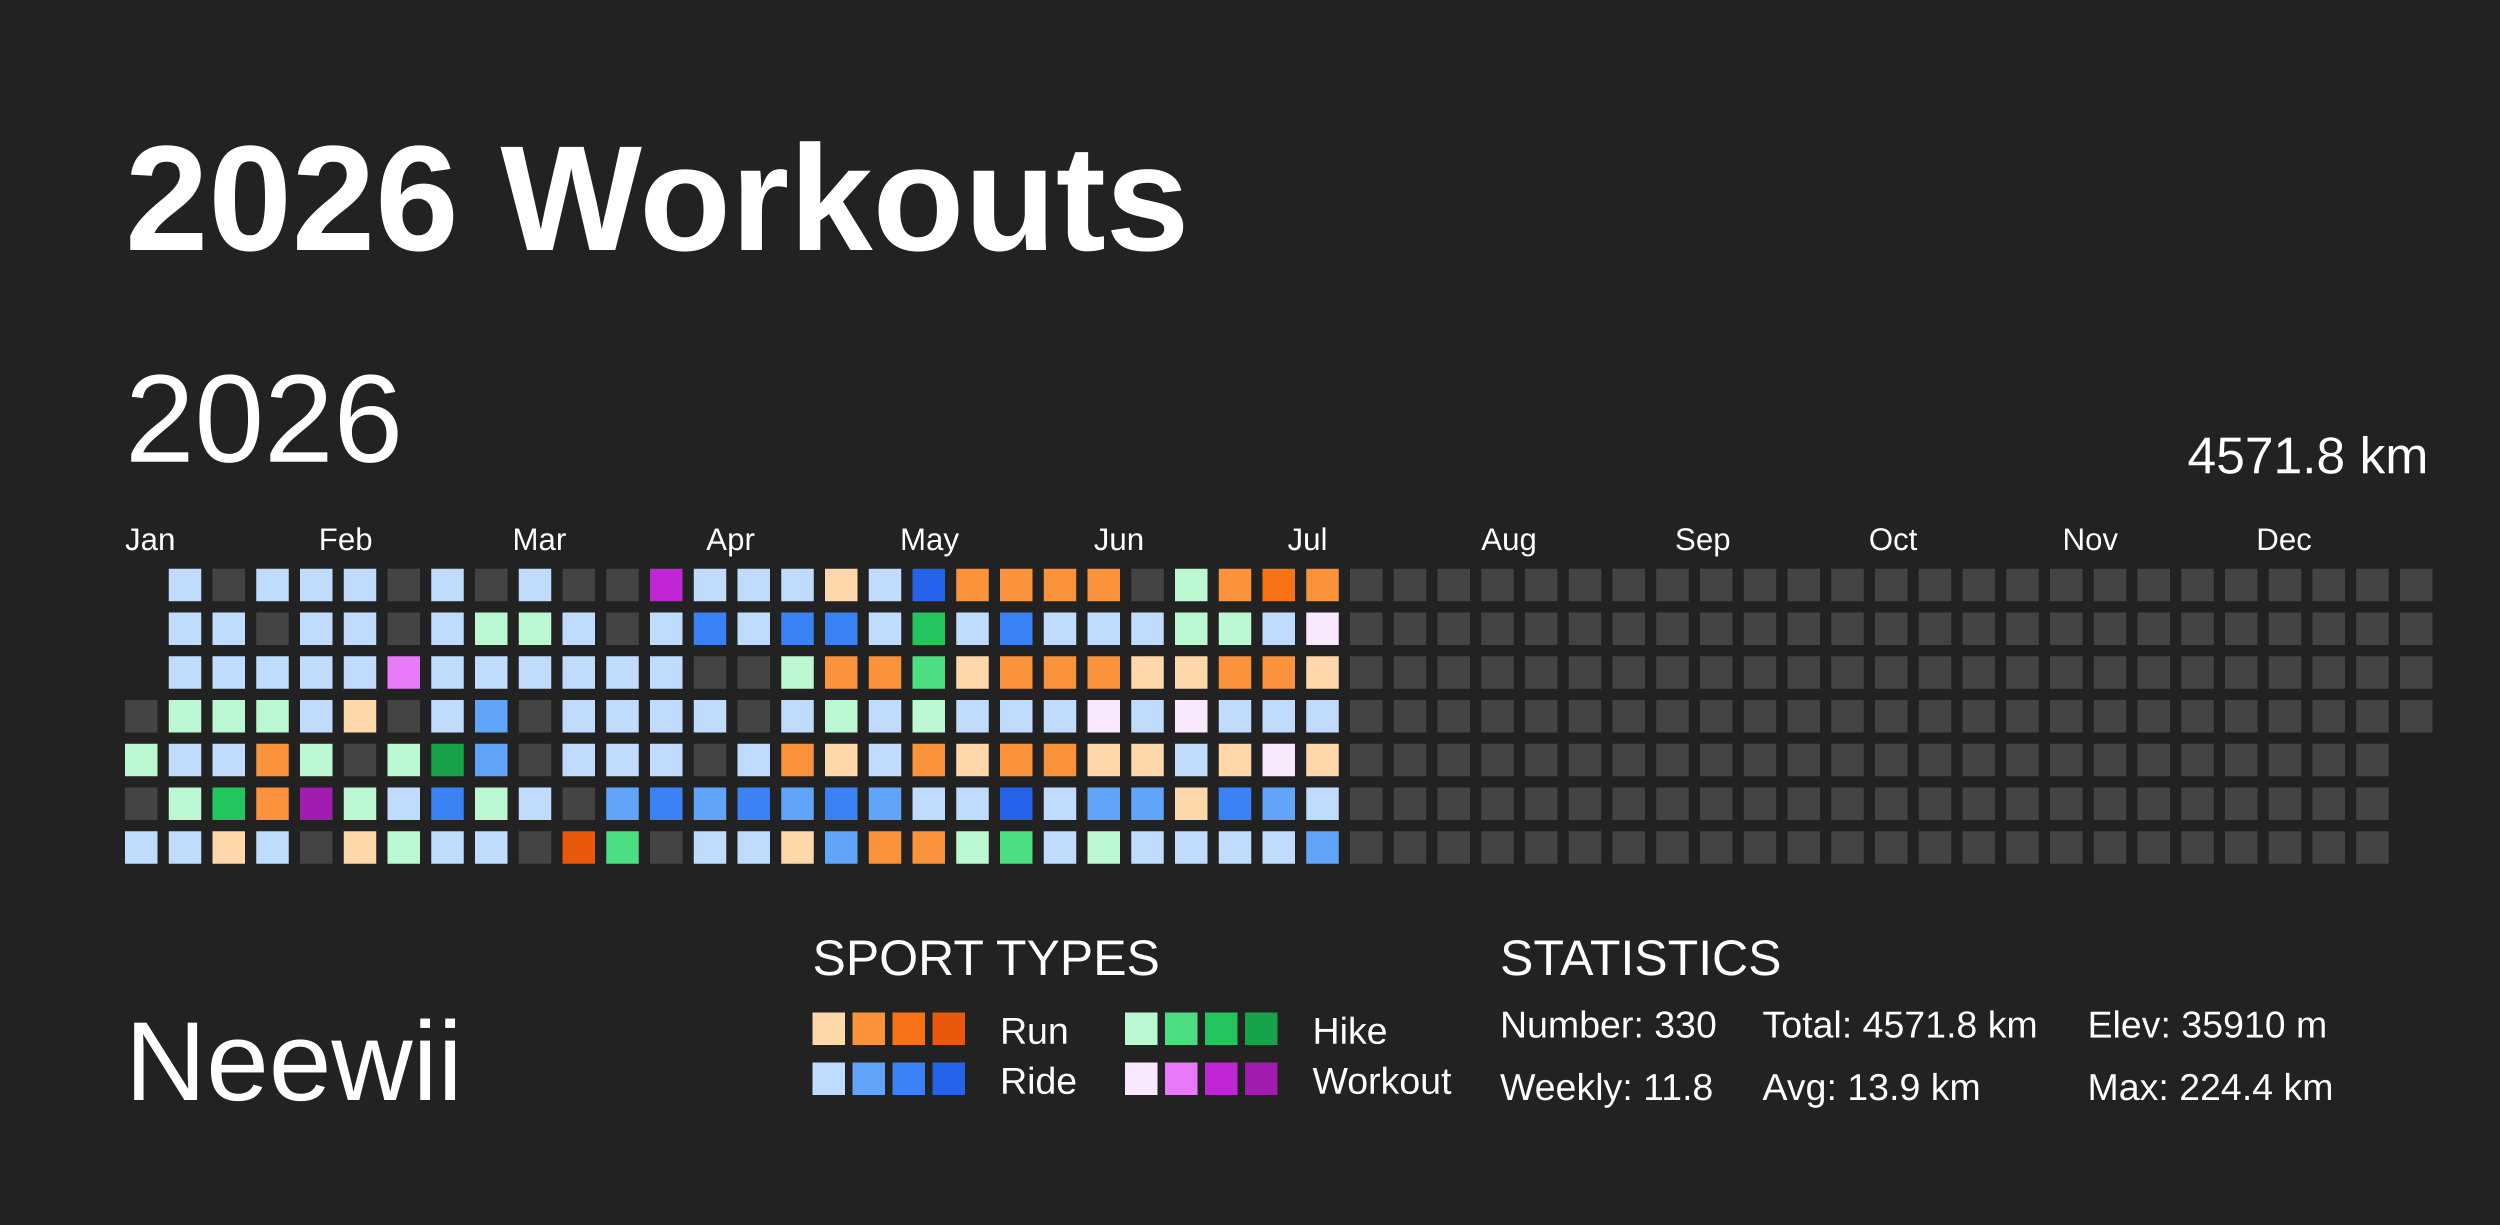
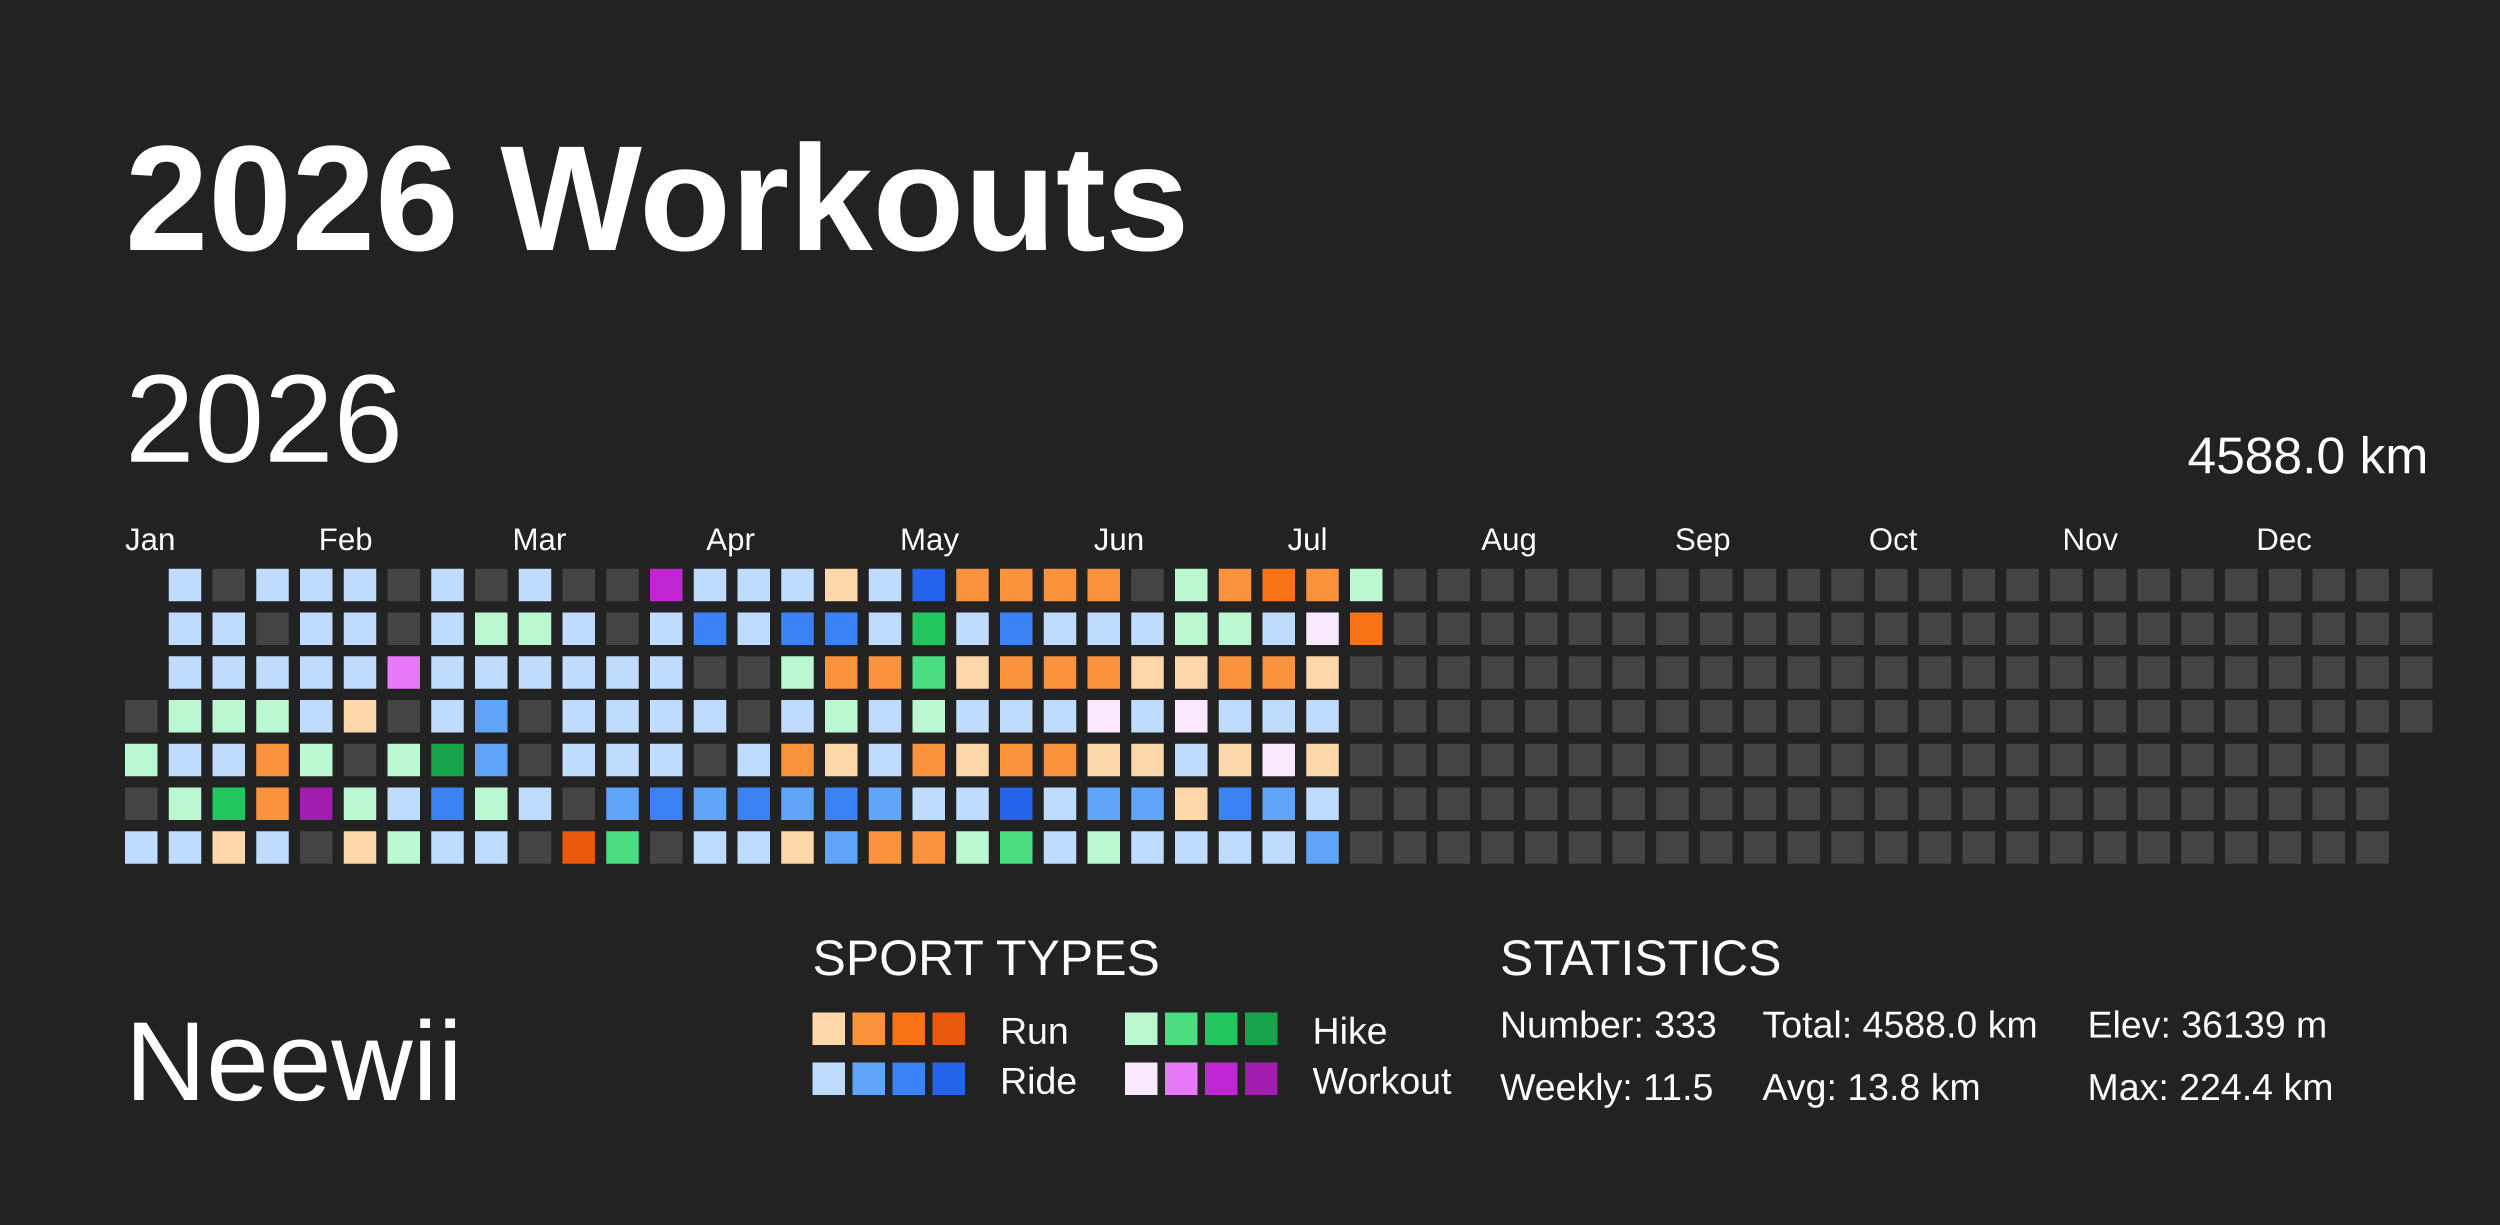
<svg xmlns="http://www.w3.org/2000/svg" baseProfile="full" height="98mm" version="1.1" viewBox="0,0,200,98" width="200mm">
  <defs />
  <rect fill="#222222" height="98" width="200" x="0" y="0" />
  <text fill="#FFFFFF" style="font-size:12px; font-family:Arial; font-weight:bold;" x="10" y="20">2026 Workouts</text>
  <text fill="#FFFFFF" style="font-size:9px; font-family:Arial" x="10" y="88">Neewii</text>
  <text fill="#FFFFFF" style="font-size:4px; font-family:Arial" x="65" y="78">SPORT TYPES</text>
  <rect fill="#fed7aa" height="2.6" width="2.6" x="65.0" y="81" />
  <rect fill="#fb923c" height="2.6" width="2.6" x="68.2" y="81" />
  <rect fill="#f97316" height="2.6" width="2.6" x="71.4" y="81" />
  <rect fill="#ea580c" height="2.6" width="2.6" x="74.6" y="81" />
  <text fill="#FFFFFF" style="font-size:3px; font-family:Arial" x="80" y="83.5">Run</text>
  <rect fill="#bbf7d0" height="2.6" width="2.6" x="90.0" y="81" />
  <rect fill="#4ade80" height="2.6" width="2.6" x="93.2" y="81" />
  <rect fill="#22c55e" height="2.6" width="2.6" x="96.4" y="81" />
  <rect fill="#16a34a" height="2.6" width="2.6" x="99.6" y="81" />
  <text fill="#FFFFFF" style="font-size:3px; font-family:Arial" x="105" y="83.5">Hike</text>
  <rect fill="#bfdbfe" height="2.6" width="2.6" x="65.0" y="85" />
  <rect fill="#60a5fa" height="2.6" width="2.6" x="68.2" y="85" />
  <rect fill="#3b82f6" height="2.6" width="2.6" x="71.4" y="85" />
  <rect fill="#2563eb" height="2.6" width="2.6" x="74.6" y="85" />
  <text fill="#FFFFFF" style="font-size:3px; font-family:Arial" x="80" y="87.5">Ride</text>
  <rect fill="#fae8ff" height="2.6" width="2.6" x="90.0" y="85" />
  <rect fill="#e879f9" height="2.6" width="2.6" x="93.2" y="85" />
  <rect fill="#c026d3" height="2.6" width="2.6" x="96.4" y="85" />
  <rect fill="#a21caf" height="2.6" width="2.6" x="99.6" y="85" />
  <text fill="#FFFFFF" style="font-size:3px; font-family:Arial" x="105" y="87.5">Workout</text>
  <text fill="#FFFFFF" style="font-size:4px; font-family:Arial" x="120" y="78">STATISTICS</text>
-   <text fill="#FFFFFF" style="font-size:3px; font-family:Arial" x="120" y="83">Number: 330</text>
-   <text fill="#FFFFFF" style="font-size:3px; font-family:Arial" x="120" y="88">Weekly: 11.8</text>
-   <text fill="#FFFFFF" style="font-size:3px; font-family:Arial" x="141" y="83">Total: 4571.8 km</text>
-   <text fill="#FFFFFF" style="font-size:3px; font-family:Arial" x="141" y="88">Avg: 13.9 km</text>
-   <text fill="#FFFFFF" style="font-size:3px; font-family:Arial" x="167" y="83">Elev: 35910 m</text>
+   <text fill="#FFFFFF" style="font-size:3px; font-family:Arial" x="120" y="83">Number: 333</text>
+   <text fill="#FFFFFF" style="font-size:3px; font-family:Arial" x="120" y="88">Weekly: 11.5</text>
+   <text fill="#FFFFFF" style="font-size:3px; font-family:Arial" x="141" y="83">Total: 4588.0 km</text>
+   <text fill="#FFFFFF" style="font-size:3px; font-family:Arial" x="141" y="88">Avg: 13.8 km</text>
+   <text fill="#FFFFFF" style="font-size:3px; font-family:Arial" x="167" y="83">Elev: 36139 m</text>
  <text fill="#FFFFFF" style="font-size:3px; font-family:Arial" x="167" y="88">Max: 224.4 km</text>
  <text dominant-baseline="hanging" fill="#FFFFFF" style="font-size:10.0px; font-family:Arial;" x="10" y="30">2026</text>
-   <text dominant-baseline="hanging" fill="#FFFFFF" style="font-size:4.125px; font-family:Arial;" x="175" y="35">4571.8 km</text>
+   <text dominant-baseline="hanging" fill="#FFFFFF" style="font-size:4.125px; font-family:Arial;" x="175" y="35">4588.0 km</text>
  <text fill="#FFFFFF" style="font-size:2.5px; font-family:Arial" x="10.0" y="44">Jan</text>
  <text fill="#FFFFFF" style="font-size:2.5px; font-family:Arial" x="25.5" y="44">Feb</text>
  <text fill="#FFFFFF" style="font-size:2.5px; font-family:Arial" x="41.0" y="44">Mar</text>
  <text fill="#FFFFFF" style="font-size:2.5px; font-family:Arial" x="56.5" y="44">Apr</text>
  <text fill="#FFFFFF" style="font-size:2.5px; font-family:Arial" x="72.0" y="44">May</text>
  <text fill="#FFFFFF" style="font-size:2.5px; font-family:Arial" x="87.5" y="44">Jun</text>
  <text fill="#FFFFFF" style="font-size:2.5px; font-family:Arial" x="103.0" y="44">Jul</text>
  <text fill="#FFFFFF" style="font-size:2.5px; font-family:Arial" x="118.5" y="44">Aug</text>
  <text fill="#FFFFFF" style="font-size:2.5px; font-family:Arial" x="134.0" y="44">Sep</text>
  <text fill="#FFFFFF" style="font-size:2.5px; font-family:Arial" x="149.5" y="44">Oct</text>
  <text fill="#FFFFFF" style="font-size:2.5px; font-family:Arial" x="165.0" y="44">Nov</text>
  <text fill="#FFFFFF" style="font-size:2.5px; font-family:Arial" x="180.5" y="44">Dec</text>
  <rect fill="#444444" height="2.6" width="2.6" x="10.0" y="56.0" />
  <rect fill="#bbf7d0" height="2.6" width="2.6" x="10.0" y="59.5" />
  <rect fill="#444444" height="2.6" width="2.6" x="10.0" y="63.0" />
  <rect fill="#bfdbfe" height="2.6" width="2.6" x="10.0" y="66.5" />
  <rect fill="#bfdbfe" height="2.6" width="2.6" x="13.5" y="45.5" />
  <rect fill="#bfdbfe" height="2.6" width="2.6" x="13.5" y="49.0" />
  <rect fill="#bfdbfe" height="2.6" width="2.6" x="13.5" y="52.5" />
  <rect fill="#bbf7d0" height="2.6" width="2.6" x="13.5" y="56.0" />
  <rect fill="#bfdbfe" height="2.6" width="2.6" x="13.5" y="59.5" />
  <rect fill="#bbf7d0" height="2.6" width="2.6" x="13.5" y="63.0" />
  <rect fill="#bfdbfe" height="2.6" width="2.6" x="13.5" y="66.5" />
  <rect fill="#444444" height="2.6" width="2.6" x="17.0" y="45.5" />
  <rect fill="#bfdbfe" height="2.6" width="2.6" x="17.0" y="49.0" />
  <rect fill="#bfdbfe" height="2.6" width="2.6" x="17.0" y="52.5" />
  <rect fill="#bbf7d0" height="2.6" width="2.6" x="17.0" y="56.0" />
  <rect fill="#bfdbfe" height="2.6" width="2.6" x="17.0" y="59.5" />
  <rect fill="#22c55e" height="2.6" width="2.6" x="17.0" y="63.0" />
  <rect fill="#fed7aa" height="2.6" width="2.6" x="17.0" y="66.5" />
  <rect fill="#bfdbfe" height="2.6" width="2.6" x="20.5" y="45.5" />
  <rect fill="#444444" height="2.6" width="2.6" x="20.5" y="49.0" />
  <rect fill="#bfdbfe" height="2.6" width="2.6" x="20.5" y="52.5" />
  <rect fill="#bbf7d0" height="2.6" width="2.6" x="20.5" y="56.0" />
  <rect fill="#fb923c" height="2.6" width="2.6" x="20.5" y="59.5" />
  <rect fill="#fb923c" height="2.6" width="2.6" x="20.5" y="63.0" />
  <rect fill="#bfdbfe" height="2.6" width="2.6" x="20.5" y="66.5" />
  <rect fill="#bfdbfe" height="2.6" width="2.6" x="24.0" y="45.5" />
  <rect fill="#bfdbfe" height="2.6" width="2.6" x="24.0" y="49.0" />
  <rect fill="#bfdbfe" height="2.6" width="2.6" x="24.0" y="52.5" />
  <rect fill="#bfdbfe" height="2.6" width="2.6" x="24.0" y="56.0" />
  <rect fill="#bbf7d0" height="2.6" width="2.6" x="24.0" y="59.5" />
  <rect fill="#a21caf" height="2.6" width="2.6" x="24.0" y="63.0" />
  <rect fill="#444444" height="2.6" width="2.6" x="24.0" y="66.5" />
  <rect fill="#bfdbfe" height="2.6" width="2.6" x="27.5" y="45.5" />
  <rect fill="#bfdbfe" height="2.6" width="2.6" x="27.5" y="49.0" />
  <rect fill="#bfdbfe" height="2.6" width="2.6" x="27.5" y="52.5" />
  <rect fill="#fed7aa" height="2.6" width="2.6" x="27.5" y="56.0" />
  <rect fill="#444444" height="2.6" width="2.6" x="27.5" y="59.5" />
  <rect fill="#bbf7d0" height="2.6" width="2.6" x="27.5" y="63.0" />
  <rect fill="#fed7aa" height="2.6" width="2.6" x="27.5" y="66.5" />
  <rect fill="#444444" height="2.6" width="2.6" x="31.0" y="45.5" />
  <rect fill="#444444" height="2.6" width="2.6" x="31.0" y="49.0" />
  <rect fill="#e879f9" height="2.6" width="2.6" x="31.0" y="52.5" />
  <rect fill="#444444" height="2.6" width="2.6" x="31.0" y="56.0" />
  <rect fill="#bbf7d0" height="2.6" width="2.6" x="31.0" y="59.5" />
  <rect fill="#bfdbfe" height="2.6" width="2.6" x="31.0" y="63.0" />
  <rect fill="#bbf7d0" height="2.6" width="2.6" x="31.0" y="66.5" />
  <rect fill="#bfdbfe" height="2.6" width="2.6" x="34.5" y="45.5" />
  <rect fill="#bfdbfe" height="2.6" width="2.6" x="34.5" y="49.0" />
  <rect fill="#bfdbfe" height="2.6" width="2.6" x="34.5" y="52.5" />
  <rect fill="#bfdbfe" height="2.6" width="2.6" x="34.5" y="56.0" />
  <rect fill="#16a34a" height="2.6" width="2.6" x="34.5" y="59.5" />
  <rect fill="#3b82f6" height="2.6" width="2.6" x="34.5" y="63.0" />
  <rect fill="#bfdbfe" height="2.6" width="2.6" x="34.5" y="66.5" />
  <rect fill="#444444" height="2.6" width="2.6" x="38.0" y="45.5" />
  <rect fill="#bbf7d0" height="2.6" width="2.6" x="38.0" y="49.0" />
  <rect fill="#bfdbfe" height="2.6" width="2.6" x="38.0" y="52.5" />
  <rect fill="#60a5fa" height="2.6" width="2.6" x="38.0" y="56.0" />
  <rect fill="#60a5fa" height="2.6" width="2.6" x="38.0" y="59.5" />
  <rect fill="#bbf7d0" height="2.6" width="2.6" x="38.0" y="63.0" />
  <rect fill="#bfdbfe" height="2.6" width="2.6" x="38.0" y="66.5" />
  <rect fill="#bfdbfe" height="2.6" width="2.6" x="41.5" y="45.5" />
  <rect fill="#bbf7d0" height="2.6" width="2.6" x="41.5" y="49.0" />
  <rect fill="#bfdbfe" height="2.6" width="2.6" x="41.5" y="52.5" />
  <rect fill="#444444" height="2.6" width="2.6" x="41.5" y="56.0" />
  <rect fill="#444444" height="2.6" width="2.6" x="41.5" y="59.5" />
  <rect fill="#bfdbfe" height="2.6" width="2.6" x="41.5" y="63.0" />
  <rect fill="#444444" height="2.6" width="2.6" x="41.5" y="66.5" />
  <rect fill="#444444" height="2.6" width="2.6" x="45.0" y="45.5" />
  <rect fill="#bfdbfe" height="2.6" width="2.6" x="45.0" y="49.0" />
  <rect fill="#bfdbfe" height="2.6" width="2.6" x="45.0" y="52.5" />
  <rect fill="#bfdbfe" height="2.6" width="2.6" x="45.0" y="56.0" />
  <rect fill="#bfdbfe" height="2.6" width="2.6" x="45.0" y="59.5" />
  <rect fill="#444444" height="2.6" width="2.6" x="45.0" y="63.0" />
  <rect fill="#ea580c" height="2.6" width="2.6" x="45.0" y="66.5" />
  <rect fill="#444444" height="2.6" width="2.6" x="48.5" y="45.5" />
  <rect fill="#444444" height="2.6" width="2.6" x="48.5" y="49.0" />
  <rect fill="#bfdbfe" height="2.6" width="2.6" x="48.5" y="52.5" />
  <rect fill="#bfdbfe" height="2.6" width="2.6" x="48.5" y="56.0" />
  <rect fill="#bfdbfe" height="2.6" width="2.6" x="48.5" y="59.5" />
  <rect fill="#60a5fa" height="2.6" width="2.6" x="48.5" y="63.0" />
  <rect fill="#4ade80" height="2.6" width="2.6" x="48.5" y="66.5" />
  <rect fill="#c026d3" height="2.6" width="2.6" x="52.0" y="45.5" />
  <rect fill="#bfdbfe" height="2.6" width="2.6" x="52.0" y="49.0" />
  <rect fill="#bfdbfe" height="2.6" width="2.6" x="52.0" y="52.5" />
  <rect fill="#bfdbfe" height="2.6" width="2.6" x="52.0" y="56.0" />
  <rect fill="#bfdbfe" height="2.6" width="2.6" x="52.0" y="59.5" />
  <rect fill="#3b82f6" height="2.6" width="2.6" x="52.0" y="63.0" />
  <rect fill="#444444" height="2.6" width="2.6" x="52.0" y="66.5" />
  <rect fill="#bfdbfe" height="2.6" width="2.6" x="55.5" y="45.5" />
  <rect fill="#3b82f6" height="2.6" width="2.6" x="55.5" y="49.0" />
  <rect fill="#444444" height="2.6" width="2.6" x="55.5" y="52.5" />
  <rect fill="#bfdbfe" height="2.6" width="2.6" x="55.5" y="56.0" />
  <rect fill="#444444" height="2.6" width="2.6" x="55.5" y="59.5" />
  <rect fill="#60a5fa" height="2.6" width="2.6" x="55.5" y="63.0" />
  <rect fill="#bfdbfe" height="2.6" width="2.6" x="55.5" y="66.5" />
  <rect fill="#bfdbfe" height="2.6" width="2.6" x="59.0" y="45.5" />
  <rect fill="#bfdbfe" height="2.6" width="2.6" x="59.0" y="49.0" />
  <rect fill="#444444" height="2.6" width="2.6" x="59.0" y="52.5" />
  <rect fill="#444444" height="2.6" width="2.6" x="59.0" y="56.0" />
  <rect fill="#bfdbfe" height="2.6" width="2.6" x="59.0" y="59.5" />
  <rect fill="#3b82f6" height="2.6" width="2.6" x="59.0" y="63.0" />
  <rect fill="#bfdbfe" height="2.6" width="2.6" x="59.0" y="66.5" />
  <rect fill="#bfdbfe" height="2.6" width="2.6" x="62.5" y="45.5" />
  <rect fill="#3b82f6" height="2.6" width="2.6" x="62.5" y="49.0" />
  <rect fill="#bbf7d0" height="2.6" width="2.6" x="62.5" y="52.5" />
  <rect fill="#bfdbfe" height="2.6" width="2.6" x="62.5" y="56.0" />
  <rect fill="#fb923c" height="2.6" width="2.6" x="62.5" y="59.5" />
  <rect fill="#60a5fa" height="2.6" width="2.6" x="62.5" y="63.0" />
  <rect fill="#fed7aa" height="2.6" width="2.6" x="62.5" y="66.5" />
  <rect fill="#fed7aa" height="2.6" width="2.6" x="66.0" y="45.5" />
  <rect fill="#3b82f6" height="2.6" width="2.6" x="66.0" y="49.0" />
  <rect fill="#fb923c" height="2.6" width="2.6" x="66.0" y="52.5" />
  <rect fill="#bbf7d0" height="2.6" width="2.6" x="66.0" y="56.0" />
  <rect fill="#fed7aa" height="2.6" width="2.6" x="66.0" y="59.5" />
  <rect fill="#3b82f6" height="2.6" width="2.6" x="66.0" y="63.0" />
  <rect fill="#60a5fa" height="2.6" width="2.6" x="66.0" y="66.5" />
  <rect fill="#bfdbfe" height="2.6" width="2.6" x="69.5" y="45.5" />
  <rect fill="#bfdbfe" height="2.6" width="2.6" x="69.5" y="49.0" />
  <rect fill="#fb923c" height="2.6" width="2.6" x="69.5" y="52.5" />
  <rect fill="#bfdbfe" height="2.6" width="2.6" x="69.5" y="56.0" />
  <rect fill="#bfdbfe" height="2.6" width="2.6" x="69.5" y="59.5" />
  <rect fill="#60a5fa" height="2.6" width="2.6" x="69.5" y="63.0" />
  <rect fill="#fb923c" height="2.6" width="2.6" x="69.5" y="66.5" />
  <rect fill="#2563eb" height="2.6" width="2.6" x="73.0" y="45.5" />
  <rect fill="#22c55e" height="2.6" width="2.6" x="73.0" y="49.0" />
  <rect fill="#4ade80" height="2.6" width="2.6" x="73.0" y="52.5" />
  <rect fill="#bbf7d0" height="2.6" width="2.6" x="73.0" y="56.0" />
  <rect fill="#fb923c" height="2.6" width="2.6" x="73.0" y="59.5" />
  <rect fill="#bfdbfe" height="2.6" width="2.6" x="73.0" y="63.0" />
  <rect fill="#fb923c" height="2.6" width="2.6" x="73.0" y="66.5" />
  <rect fill="#fb923c" height="2.6" width="2.6" x="76.5" y="45.5" />
  <rect fill="#bfdbfe" height="2.6" width="2.6" x="76.5" y="49.0" />
  <rect fill="#fed7aa" height="2.6" width="2.6" x="76.5" y="52.5" />
  <rect fill="#bfdbfe" height="2.6" width="2.6" x="76.5" y="56.0" />
  <rect fill="#fed7aa" height="2.6" width="2.6" x="76.5" y="59.5" />
  <rect fill="#bfdbfe" height="2.6" width="2.6" x="76.5" y="63.0" />
  <rect fill="#bbf7d0" height="2.6" width="2.6" x="76.5" y="66.5" />
  <rect fill="#fb923c" height="2.6" width="2.6" x="80.0" y="45.5" />
  <rect fill="#3b82f6" height="2.6" width="2.6" x="80.0" y="49.0" />
  <rect fill="#fb923c" height="2.6" width="2.6" x="80.0" y="52.5" />
  <rect fill="#bfdbfe" height="2.6" width="2.6" x="80.0" y="56.0" />
  <rect fill="#fb923c" height="2.6" width="2.6" x="80.0" y="59.5" />
  <rect fill="#2563eb" height="2.6" width="2.6" x="80.0" y="63.0" />
  <rect fill="#4ade80" height="2.6" width="2.6" x="80.0" y="66.5" />
  <rect fill="#fb923c" height="2.6" width="2.6" x="83.5" y="45.5" />
  <rect fill="#bfdbfe" height="2.6" width="2.6" x="83.5" y="49.0" />
  <rect fill="#fb923c" height="2.6" width="2.6" x="83.5" y="52.5" />
  <rect fill="#bfdbfe" height="2.6" width="2.6" x="83.5" y="56.0" />
  <rect fill="#fb923c" height="2.6" width="2.6" x="83.5" y="59.5" />
  <rect fill="#bfdbfe" height="2.6" width="2.6" x="83.5" y="63.0" />
  <rect fill="#bfdbfe" height="2.6" width="2.6" x="83.5" y="66.5" />
  <rect fill="#fb923c" height="2.6" width="2.6" x="87.0" y="45.5" />
  <rect fill="#bfdbfe" height="2.6" width="2.6" x="87.0" y="49.0" />
  <rect fill="#fb923c" height="2.6" width="2.6" x="87.0" y="52.5" />
  <rect fill="#fae8ff" height="2.6" width="2.6" x="87.0" y="56.0" />
  <rect fill="#fed7aa" height="2.6" width="2.6" x="87.0" y="59.5" />
  <rect fill="#60a5fa" height="2.6" width="2.6" x="87.0" y="63.0" />
  <rect fill="#bbf7d0" height="2.6" width="2.6" x="87.0" y="66.5" />
  <rect fill="#444444" height="2.6" width="2.6" x="90.5" y="45.5" />
  <rect fill="#bfdbfe" height="2.6" width="2.6" x="90.5" y="49.0" />
  <rect fill="#fed7aa" height="2.6" width="2.6" x="90.5" y="52.5" />
  <rect fill="#bfdbfe" height="2.6" width="2.6" x="90.5" y="56.0" />
  <rect fill="#fed7aa" height="2.6" width="2.6" x="90.5" y="59.5" />
  <rect fill="#60a5fa" height="2.6" width="2.6" x="90.5" y="63.0" />
  <rect fill="#bfdbfe" height="2.6" width="2.6" x="90.5" y="66.5" />
  <rect fill="#bbf7d0" height="2.6" width="2.6" x="94.0" y="45.5" />
  <rect fill="#bbf7d0" height="2.6" width="2.6" x="94.0" y="49.0" />
  <rect fill="#fed7aa" height="2.6" width="2.6" x="94.0" y="52.5" />
  <rect fill="#fae8ff" height="2.6" width="2.6" x="94.0" y="56.0" />
  <rect fill="#bfdbfe" height="2.6" width="2.6" x="94.0" y="59.5" />
  <rect fill="#fed7aa" height="2.6" width="2.6" x="94.0" y="63.0" />
  <rect fill="#bfdbfe" height="2.6" width="2.6" x="94.0" y="66.5" />
  <rect fill="#fb923c" height="2.6" width="2.6" x="97.5" y="45.5" />
  <rect fill="#bbf7d0" height="2.6" width="2.6" x="97.5" y="49.0" />
  <rect fill="#fb923c" height="2.6" width="2.6" x="97.5" y="52.5" />
  <rect fill="#bfdbfe" height="2.6" width="2.6" x="97.5" y="56.0" />
  <rect fill="#fed7aa" height="2.6" width="2.6" x="97.5" y="59.5" />
  <rect fill="#3b82f6" height="2.6" width="2.6" x="97.5" y="63.0" />
  <rect fill="#bfdbfe" height="2.6" width="2.6" x="97.5" y="66.5" />
  <rect fill="#f97316" height="2.6" width="2.6" x="101.0" y="45.5" />
  <rect fill="#bfdbfe" height="2.6" width="2.6" x="101.0" y="49.0" />
  <rect fill="#fb923c" height="2.6" width="2.6" x="101.0" y="52.5" />
  <rect fill="#bfdbfe" height="2.6" width="2.6" x="101.0" y="56.0" />
  <rect fill="#fae8ff" height="2.6" width="2.6" x="101.0" y="59.5" />
  <rect fill="#60a5fa" height="2.6" width="2.6" x="101.0" y="63.0" />
  <rect fill="#bfdbfe" height="2.6" width="2.6" x="101.0" y="66.5" />
  <rect fill="#fb923c" height="2.6" width="2.6" x="104.5" y="45.5" />
  <rect fill="#fae8ff" height="2.6" width="2.6" x="104.5" y="49.0" />
  <rect fill="#fed7aa" height="2.6" width="2.6" x="104.5" y="52.5" />
  <rect fill="#bfdbfe" height="2.6" width="2.6" x="104.5" y="56.0" />
  <rect fill="#fed7aa" height="2.6" width="2.6" x="104.5" y="59.5" />
  <rect fill="#bfdbfe" height="2.6" width="2.6" x="104.5" y="63.0" />
  <rect fill="#60a5fa" height="2.6" width="2.6" x="104.5" y="66.5" />
-   <rect fill="#444444" height="2.6" width="2.6" x="108.0" y="45.5" />
-   <rect fill="#444444" height="2.6" width="2.6" x="108.0" y="49.0" />
+   <rect fill="#bbf7d0" height="2.6" width="2.6" x="108.0" y="45.5" />
+   <rect fill="#f97316" height="2.6" width="2.6" x="108.0" y="49.0" />
  <rect fill="#444444" height="2.6" width="2.6" x="108.0" y="52.5" />
  <rect fill="#444444" height="2.6" width="2.6" x="108.0" y="56.0" />
  <rect fill="#444444" height="2.6" width="2.6" x="108.0" y="59.5" />
  <rect fill="#444444" height="2.6" width="2.6" x="108.0" y="63.0" />
  <rect fill="#444444" height="2.6" width="2.6" x="108.0" y="66.5" />
  <rect fill="#444444" height="2.6" width="2.6" x="111.5" y="45.5" />
  <rect fill="#444444" height="2.6" width="2.6" x="111.5" y="49.0" />
  <rect fill="#444444" height="2.6" width="2.6" x="111.5" y="52.5" />
  <rect fill="#444444" height="2.6" width="2.6" x="111.5" y="56.0" />
  <rect fill="#444444" height="2.6" width="2.6" x="111.5" y="59.5" />
  <rect fill="#444444" height="2.6" width="2.6" x="111.5" y="63.0" />
  <rect fill="#444444" height="2.6" width="2.6" x="111.5" y="66.5" />
  <rect fill="#444444" height="2.6" width="2.6" x="115.0" y="45.5" />
  <rect fill="#444444" height="2.6" width="2.6" x="115.0" y="49.0" />
  <rect fill="#444444" height="2.6" width="2.6" x="115.0" y="52.5" />
  <rect fill="#444444" height="2.6" width="2.6" x="115.0" y="56.0" />
  <rect fill="#444444" height="2.6" width="2.6" x="115.0" y="59.5" />
  <rect fill="#444444" height="2.6" width="2.6" x="115.0" y="63.0" />
  <rect fill="#444444" height="2.6" width="2.6" x="115.0" y="66.5" />
  <rect fill="#444444" height="2.6" width="2.6" x="118.5" y="45.5" />
  <rect fill="#444444" height="2.6" width="2.6" x="118.5" y="49.0" />
  <rect fill="#444444" height="2.6" width="2.6" x="118.5" y="52.5" />
  <rect fill="#444444" height="2.6" width="2.6" x="118.5" y="56.0" />
  <rect fill="#444444" height="2.6" width="2.6" x="118.5" y="59.5" />
  <rect fill="#444444" height="2.6" width="2.6" x="118.5" y="63.0" />
  <rect fill="#444444" height="2.6" width="2.6" x="118.5" y="66.5" />
  <rect fill="#444444" height="2.6" width="2.6" x="122.0" y="45.5" />
  <rect fill="#444444" height="2.6" width="2.6" x="122.0" y="49.0" />
  <rect fill="#444444" height="2.6" width="2.6" x="122.0" y="52.5" />
  <rect fill="#444444" height="2.6" width="2.6" x="122.0" y="56.0" />
  <rect fill="#444444" height="2.6" width="2.6" x="122.0" y="59.5" />
  <rect fill="#444444" height="2.6" width="2.6" x="122.0" y="63.0" />
  <rect fill="#444444" height="2.6" width="2.6" x="122.0" y="66.5" />
  <rect fill="#444444" height="2.6" width="2.6" x="125.5" y="45.5" />
  <rect fill="#444444" height="2.6" width="2.6" x="125.5" y="49.0" />
  <rect fill="#444444" height="2.6" width="2.6" x="125.5" y="52.5" />
  <rect fill="#444444" height="2.6" width="2.6" x="125.5" y="56.0" />
  <rect fill="#444444" height="2.6" width="2.6" x="125.5" y="59.5" />
  <rect fill="#444444" height="2.6" width="2.6" x="125.5" y="63.0" />
  <rect fill="#444444" height="2.6" width="2.6" x="125.5" y="66.5" />
  <rect fill="#444444" height="2.6" width="2.6" x="129.0" y="45.5" />
  <rect fill="#444444" height="2.6" width="2.6" x="129.0" y="49.0" />
  <rect fill="#444444" height="2.6" width="2.6" x="129.0" y="52.5" />
  <rect fill="#444444" height="2.6" width="2.6" x="129.0" y="56.0" />
  <rect fill="#444444" height="2.6" width="2.6" x="129.0" y="59.5" />
  <rect fill="#444444" height="2.6" width="2.6" x="129.0" y="63.0" />
  <rect fill="#444444" height="2.6" width="2.6" x="129.0" y="66.5" />
  <rect fill="#444444" height="2.6" width="2.6" x="132.5" y="45.5" />
  <rect fill="#444444" height="2.6" width="2.6" x="132.5" y="49.0" />
  <rect fill="#444444" height="2.6" width="2.6" x="132.5" y="52.5" />
  <rect fill="#444444" height="2.6" width="2.6" x="132.5" y="56.0" />
  <rect fill="#444444" height="2.6" width="2.6" x="132.5" y="59.5" />
  <rect fill="#444444" height="2.6" width="2.6" x="132.5" y="63.0" />
  <rect fill="#444444" height="2.6" width="2.6" x="132.5" y="66.5" />
  <rect fill="#444444" height="2.6" width="2.6" x="136.0" y="45.5" />
  <rect fill="#444444" height="2.6" width="2.6" x="136.0" y="49.0" />
  <rect fill="#444444" height="2.6" width="2.6" x="136.0" y="52.5" />
  <rect fill="#444444" height="2.6" width="2.6" x="136.0" y="56.0" />
  <rect fill="#444444" height="2.6" width="2.6" x="136.0" y="59.5" />
  <rect fill="#444444" height="2.6" width="2.6" x="136.0" y="63.0" />
  <rect fill="#444444" height="2.6" width="2.6" x="136.0" y="66.5" />
  <rect fill="#444444" height="2.6" width="2.6" x="139.5" y="45.5" />
  <rect fill="#444444" height="2.6" width="2.6" x="139.5" y="49.0" />
  <rect fill="#444444" height="2.6" width="2.6" x="139.5" y="52.5" />
  <rect fill="#444444" height="2.6" width="2.6" x="139.5" y="56.0" />
  <rect fill="#444444" height="2.6" width="2.6" x="139.5" y="59.5" />
  <rect fill="#444444" height="2.6" width="2.6" x="139.5" y="63.0" />
  <rect fill="#444444" height="2.6" width="2.6" x="139.5" y="66.5" />
  <rect fill="#444444" height="2.6" width="2.6" x="143.0" y="45.5" />
  <rect fill="#444444" height="2.6" width="2.6" x="143.0" y="49.0" />
  <rect fill="#444444" height="2.6" width="2.6" x="143.0" y="52.5" />
  <rect fill="#444444" height="2.6" width="2.6" x="143.0" y="56.0" />
  <rect fill="#444444" height="2.6" width="2.6" x="143.0" y="59.5" />
  <rect fill="#444444" height="2.6" width="2.6" x="143.0" y="63.0" />
  <rect fill="#444444" height="2.6" width="2.6" x="143.0" y="66.5" />
  <rect fill="#444444" height="2.6" width="2.6" x="146.5" y="45.5" />
  <rect fill="#444444" height="2.6" width="2.6" x="146.5" y="49.0" />
  <rect fill="#444444" height="2.6" width="2.6" x="146.5" y="52.5" />
  <rect fill="#444444" height="2.6" width="2.6" x="146.5" y="56.0" />
  <rect fill="#444444" height="2.6" width="2.6" x="146.5" y="59.5" />
  <rect fill="#444444" height="2.6" width="2.6" x="146.5" y="63.0" />
  <rect fill="#444444" height="2.6" width="2.6" x="146.5" y="66.5" />
  <rect fill="#444444" height="2.6" width="2.6" x="150.0" y="45.5" />
  <rect fill="#444444" height="2.6" width="2.6" x="150.0" y="49.0" />
  <rect fill="#444444" height="2.6" width="2.6" x="150.0" y="52.5" />
  <rect fill="#444444" height="2.6" width="2.6" x="150.0" y="56.0" />
  <rect fill="#444444" height="2.6" width="2.6" x="150.0" y="59.5" />
  <rect fill="#444444" height="2.6" width="2.6" x="150.0" y="63.0" />
  <rect fill="#444444" height="2.6" width="2.6" x="150.0" y="66.5" />
  <rect fill="#444444" height="2.6" width="2.6" x="153.5" y="45.5" />
  <rect fill="#444444" height="2.6" width="2.6" x="153.5" y="49.0" />
  <rect fill="#444444" height="2.6" width="2.6" x="153.5" y="52.5" />
  <rect fill="#444444" height="2.6" width="2.6" x="153.5" y="56.0" />
  <rect fill="#444444" height="2.6" width="2.6" x="153.5" y="59.5" />
  <rect fill="#444444" height="2.6" width="2.6" x="153.5" y="63.0" />
  <rect fill="#444444" height="2.6" width="2.6" x="153.5" y="66.5" />
  <rect fill="#444444" height="2.6" width="2.6" x="157.0" y="45.5" />
  <rect fill="#444444" height="2.6" width="2.6" x="157.0" y="49.0" />
  <rect fill="#444444" height="2.6" width="2.6" x="157.0" y="52.5" />
  <rect fill="#444444" height="2.6" width="2.6" x="157.0" y="56.0" />
  <rect fill="#444444" height="2.6" width="2.6" x="157.0" y="59.5" />
  <rect fill="#444444" height="2.6" width="2.6" x="157.0" y="63.0" />
  <rect fill="#444444" height="2.6" width="2.6" x="157.0" y="66.5" />
  <rect fill="#444444" height="2.6" width="2.6" x="160.5" y="45.5" />
  <rect fill="#444444" height="2.6" width="2.6" x="160.5" y="49.0" />
  <rect fill="#444444" height="2.6" width="2.6" x="160.5" y="52.5" />
  <rect fill="#444444" height="2.6" width="2.6" x="160.5" y="56.0" />
  <rect fill="#444444" height="2.6" width="2.6" x="160.5" y="59.5" />
  <rect fill="#444444" height="2.6" width="2.6" x="160.5" y="63.0" />
  <rect fill="#444444" height="2.6" width="2.6" x="160.5" y="66.5" />
  <rect fill="#444444" height="2.6" width="2.6" x="164.0" y="45.5" />
  <rect fill="#444444" height="2.6" width="2.6" x="164.0" y="49.0" />
  <rect fill="#444444" height="2.6" width="2.6" x="164.0" y="52.5" />
  <rect fill="#444444" height="2.6" width="2.6" x="164.0" y="56.0" />
  <rect fill="#444444" height="2.6" width="2.6" x="164.0" y="59.5" />
  <rect fill="#444444" height="2.6" width="2.6" x="164.0" y="63.0" />
  <rect fill="#444444" height="2.6" width="2.6" x="164.0" y="66.5" />
  <rect fill="#444444" height="2.6" width="2.6" x="167.5" y="45.5" />
  <rect fill="#444444" height="2.6" width="2.6" x="167.5" y="49.0" />
  <rect fill="#444444" height="2.6" width="2.6" x="167.5" y="52.5" />
  <rect fill="#444444" height="2.6" width="2.6" x="167.5" y="56.0" />
  <rect fill="#444444" height="2.6" width="2.6" x="167.5" y="59.5" />
  <rect fill="#444444" height="2.6" width="2.6" x="167.5" y="63.0" />
  <rect fill="#444444" height="2.6" width="2.6" x="167.5" y="66.5" />
  <rect fill="#444444" height="2.6" width="2.6" x="171.0" y="45.5" />
  <rect fill="#444444" height="2.6" width="2.6" x="171.0" y="49.0" />
  <rect fill="#444444" height="2.6" width="2.6" x="171.0" y="52.5" />
  <rect fill="#444444" height="2.6" width="2.6" x="171.0" y="56.0" />
  <rect fill="#444444" height="2.6" width="2.6" x="171.0" y="59.5" />
  <rect fill="#444444" height="2.6" width="2.6" x="171.0" y="63.0" />
  <rect fill="#444444" height="2.6" width="2.6" x="171.0" y="66.5" />
  <rect fill="#444444" height="2.6" width="2.6" x="174.5" y="45.5" />
  <rect fill="#444444" height="2.6" width="2.6" x="174.5" y="49.0" />
  <rect fill="#444444" height="2.6" width="2.6" x="174.5" y="52.5" />
  <rect fill="#444444" height="2.6" width="2.6" x="174.5" y="56.0" />
  <rect fill="#444444" height="2.6" width="2.6" x="174.5" y="59.5" />
  <rect fill="#444444" height="2.6" width="2.6" x="174.5" y="63.0" />
  <rect fill="#444444" height="2.6" width="2.6" x="174.5" y="66.5" />
  <rect fill="#444444" height="2.6" width="2.6" x="178.0" y="45.5" />
  <rect fill="#444444" height="2.6" width="2.6" x="178.0" y="49.0" />
  <rect fill="#444444" height="2.6" width="2.6" x="178.0" y="52.5" />
  <rect fill="#444444" height="2.6" width="2.6" x="178.0" y="56.0" />
  <rect fill="#444444" height="2.6" width="2.6" x="178.0" y="59.5" />
  <rect fill="#444444" height="2.6" width="2.6" x="178.0" y="63.0" />
  <rect fill="#444444" height="2.6" width="2.6" x="178.0" y="66.5" />
  <rect fill="#444444" height="2.6" width="2.6" x="181.5" y="45.5" />
  <rect fill="#444444" height="2.6" width="2.6" x="181.5" y="49.0" />
  <rect fill="#444444" height="2.6" width="2.6" x="181.5" y="52.5" />
  <rect fill="#444444" height="2.6" width="2.6" x="181.5" y="56.0" />
  <rect fill="#444444" height="2.6" width="2.6" x="181.5" y="59.5" />
  <rect fill="#444444" height="2.6" width="2.6" x="181.5" y="63.0" />
  <rect fill="#444444" height="2.6" width="2.6" x="181.5" y="66.5" />
  <rect fill="#444444" height="2.6" width="2.6" x="185.0" y="45.5" />
  <rect fill="#444444" height="2.6" width="2.6" x="185.0" y="49.0" />
  <rect fill="#444444" height="2.6" width="2.6" x="185.0" y="52.5" />
  <rect fill="#444444" height="2.6" width="2.6" x="185.0" y="56.0" />
  <rect fill="#444444" height="2.6" width="2.6" x="185.0" y="59.5" />
  <rect fill="#444444" height="2.6" width="2.6" x="185.0" y="63.0" />
  <rect fill="#444444" height="2.6" width="2.6" x="185.0" y="66.5" />
  <rect fill="#444444" height="2.6" width="2.6" x="188.5" y="45.5" />
  <rect fill="#444444" height="2.6" width="2.6" x="188.5" y="49.0" />
  <rect fill="#444444" height="2.6" width="2.6" x="188.5" y="52.5" />
  <rect fill="#444444" height="2.6" width="2.6" x="188.5" y="56.0" />
  <rect fill="#444444" height="2.6" width="2.6" x="188.5" y="59.5" />
  <rect fill="#444444" height="2.6" width="2.6" x="188.5" y="63.0" />
  <rect fill="#444444" height="2.6" width="2.6" x="188.5" y="66.5" />
  <rect fill="#444444" height="2.6" width="2.6" x="192.0" y="45.5" />
  <rect fill="#444444" height="2.6" width="2.6" x="192.0" y="49.0" />
  <rect fill="#444444" height="2.6" width="2.6" x="192.0" y="52.5" />
  <rect fill="#444444" height="2.6" width="2.6" x="192.0" y="56.0" />
</svg>
